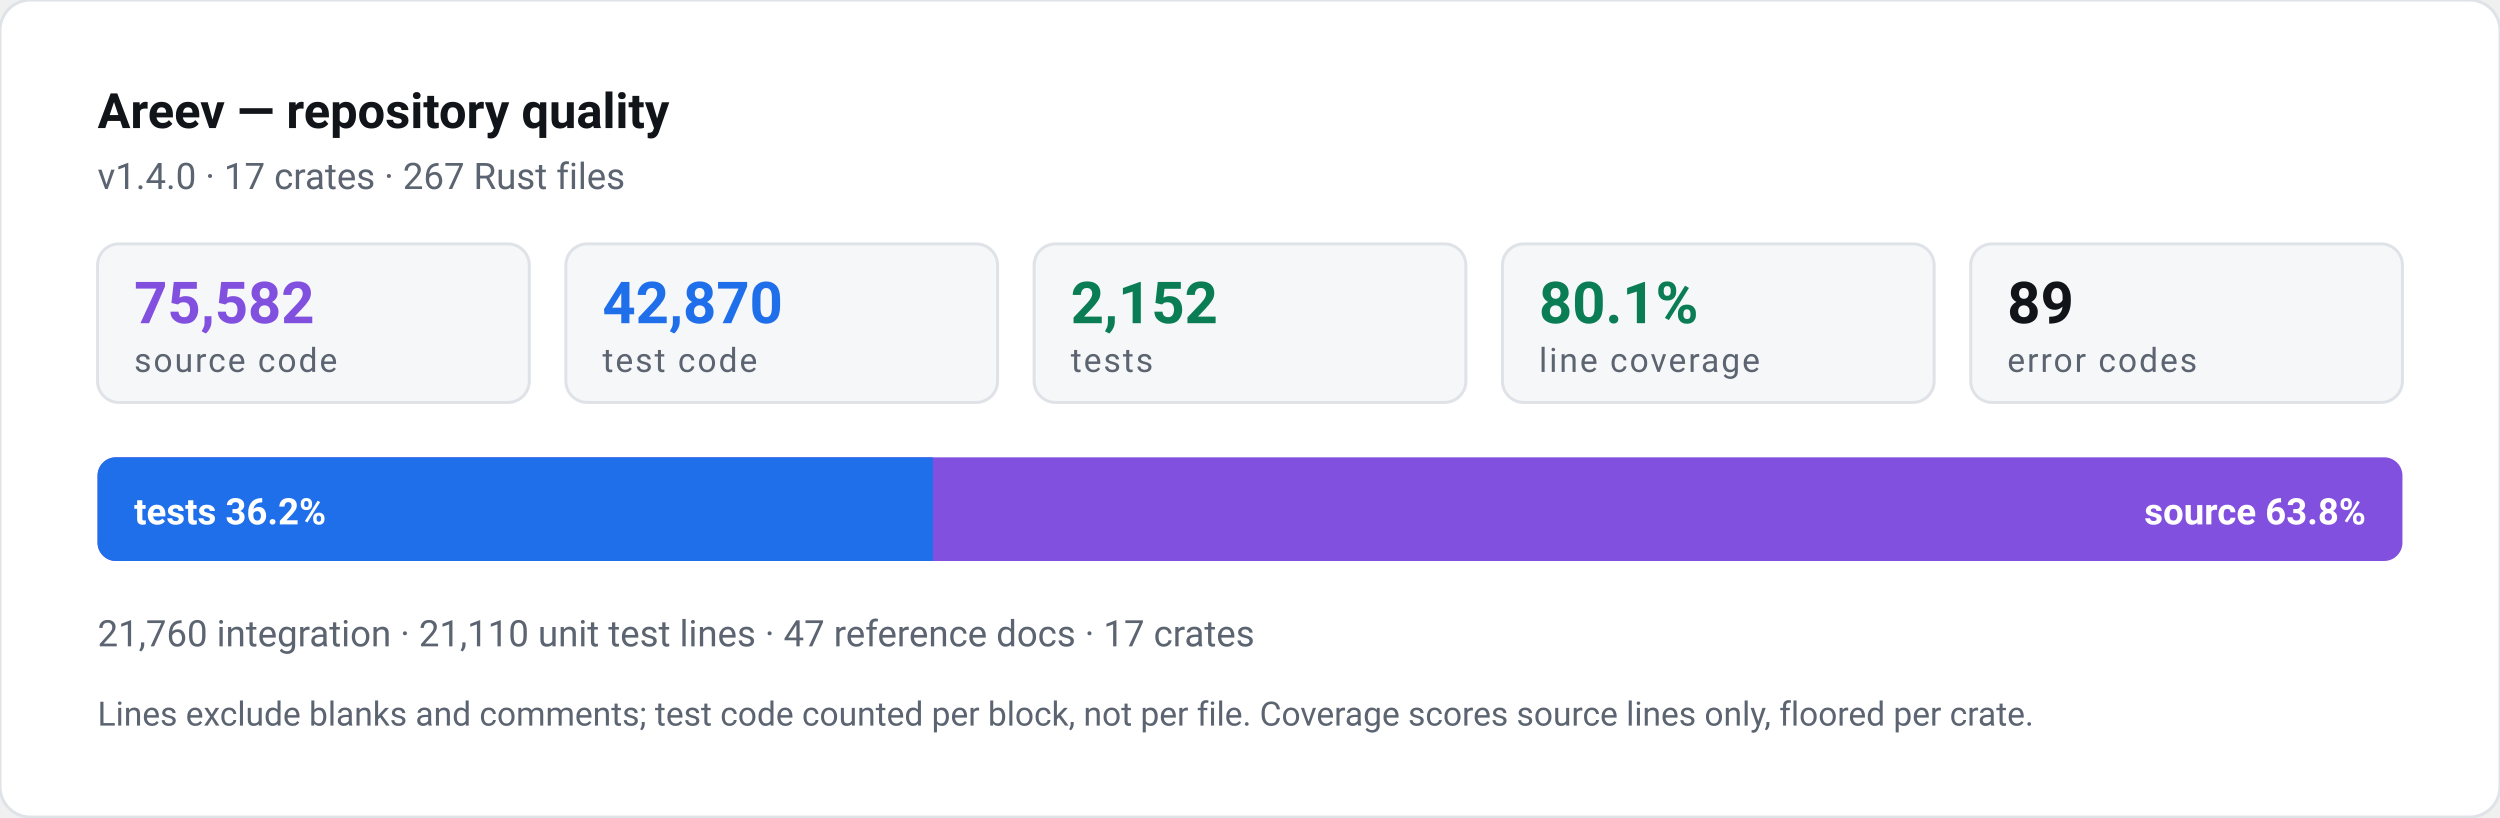
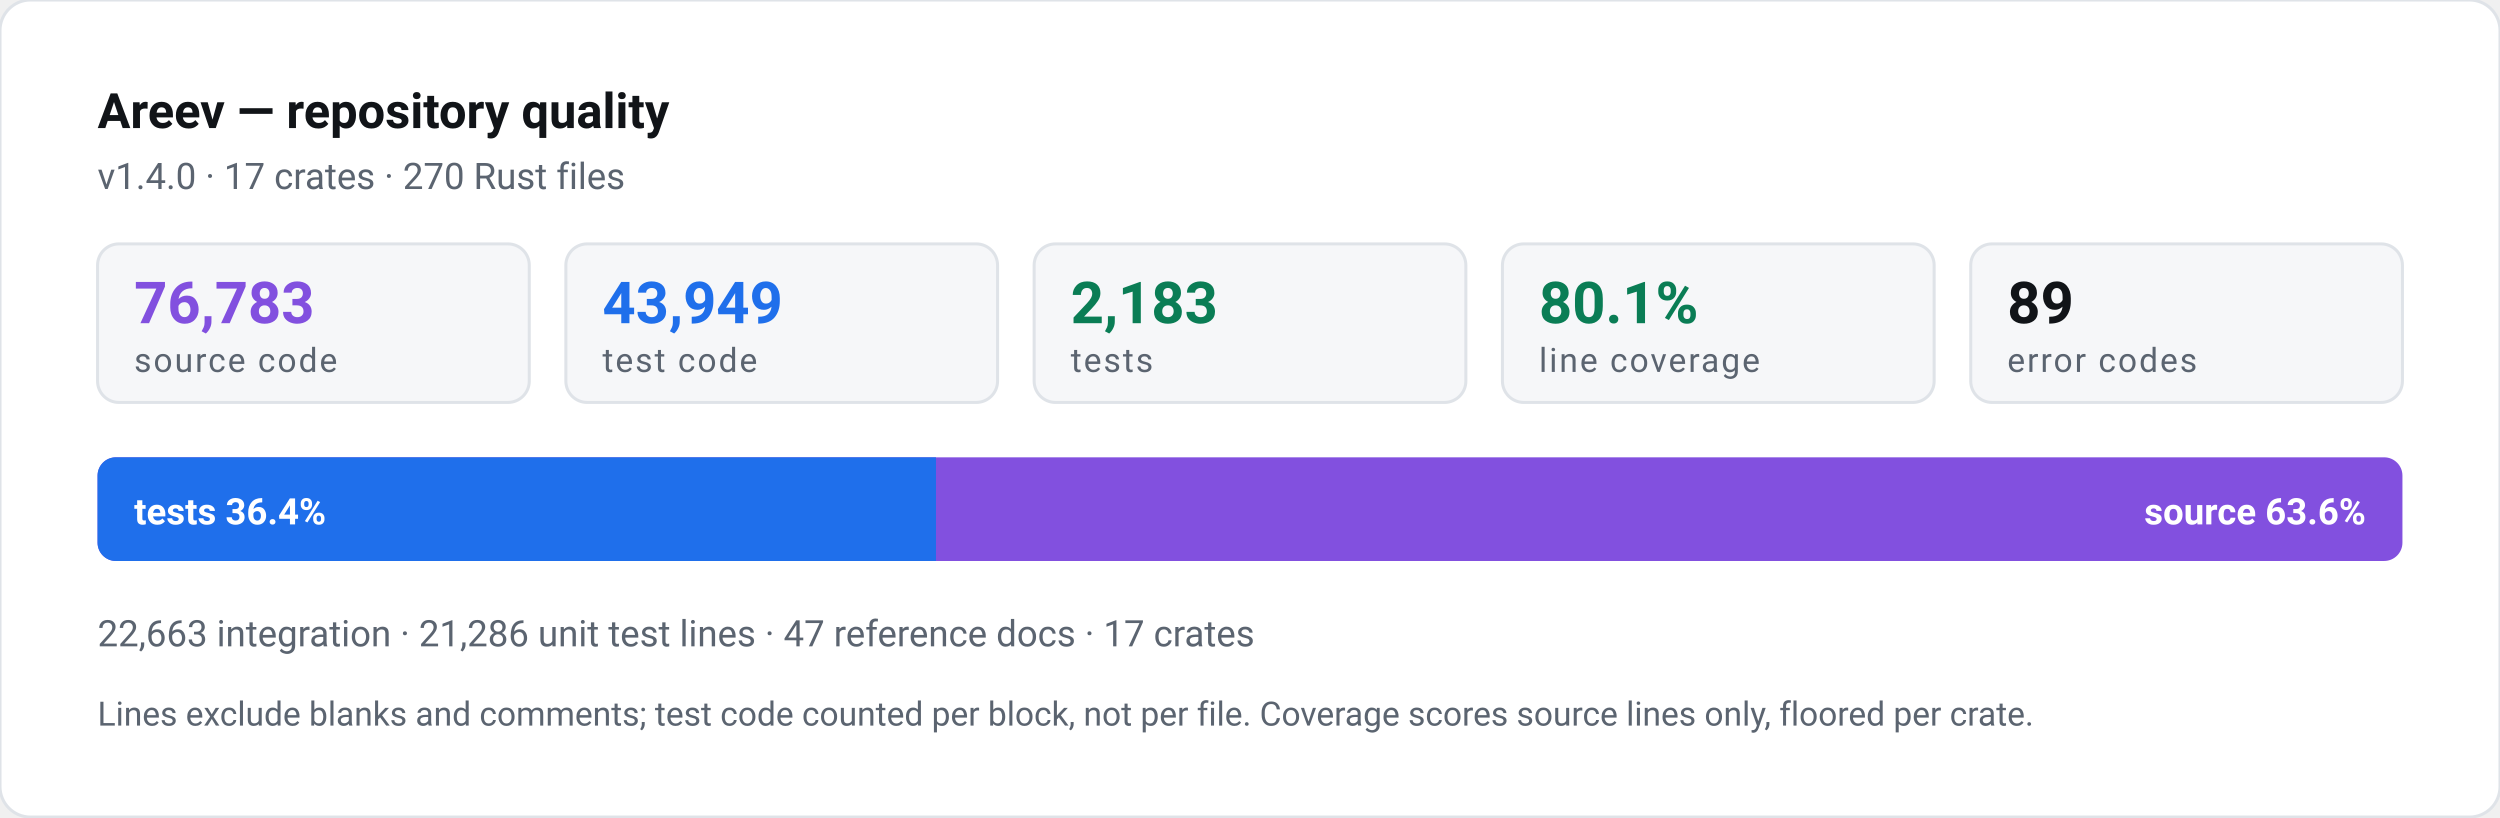
- <svg xmlns="http://www.w3.org/2000/svg" width="820" height="268" viewBox="0 0 820 268" role="img" aria-label="Areev repository quality: 42,870 lines of test code against 75,582 lines of source, 2,152 tests, 80.1% line coverage">
+ <svg xmlns="http://www.w3.org/2000/svg" width="820" height="268" viewBox="0 0 820 268" role="img" aria-label="Areev repository quality: 43,949 lines of test code against 76,783 lines of source, 2,183 tests, 80.1% line coverage">
  <style>text{font-family:ui-sans-serif,-apple-system,"Segoe UI",Roboto,Helvetica,Arial,sans-serif}.n{font-weight:700;font-variant-numeric:tabular-nums}.l{font-size:11px;letter-spacing:.06em;text-transform:uppercase}</style>
  <rect width="820" height="268" rx="10" fill="#ffffff" stroke="#dfe3e8" />
  <text x="32" y="42" class="n" font-size="16" fill="#111418">Areev — repository quality</text>
-   <text x="32" y="62" font-size="12" fill="#5b6470">v1.4.0 · 17 crates · 267 Rust files</text>
+   <text x="32" y="62" font-size="12" fill="#5b6470">v1.4.0 · 17 crates · 270 Rust files</text>
  <rect x="32.0" y="80" width="141.6" height="52" rx="7" fill="#f6f7f9" stroke="#dfe3e8" />
-   <text x="44.0" y="106" class="n" font-size="19" fill="#8250df">75,582</text>
+   <text x="44.0" y="106" class="n" font-size="19" fill="#8250df">76,783</text>
  <text x="44.0" y="122" class="l" fill="#5b6470">source code</text>
  <rect x="185.6" y="80" width="141.6" height="52" rx="7" fill="#f6f7f9" stroke="#dfe3e8" />
-   <text x="197.6" y="106" class="n" font-size="19" fill="#1f6feb">42,870</text>
+   <text x="197.6" y="106" class="n" font-size="19" fill="#1f6feb">43,949</text>
  <text x="197.6" y="122" class="l" fill="#5b6470">test code</text>
  <rect x="339.2" y="80" width="141.6" height="52" rx="7" fill="#f6f7f9" stroke="#dfe3e8" />
-   <text x="351.2" y="106" class="n" font-size="19" fill="#0a7d55">2,152</text>
+   <text x="351.2" y="106" class="n" font-size="19" fill="#0a7d55">2,183</text>
  <text x="351.2" y="122" class="l" fill="#5b6470">tests</text>
  <rect x="492.8" y="80" width="141.6" height="52" rx="7" fill="#f6f7f9" stroke="#dfe3e8" />
  <text x="504.8" y="106" class="n" font-size="19" fill="#0a7d55">80.1%</text>
  <text x="504.8" y="122" class="l" fill="#5b6470">line coverage</text>
  <rect x="646.4" y="80" width="141.6" height="52" rx="7" fill="#f6f7f9" stroke="#dfe3e8" />
  <text x="658.4" y="106" class="n" font-size="19" fill="#111418">89</text>
  <text x="658.4" y="122" class="l" fill="#5b6470">error codes</text>
  <rect x="32" y="150" width="756" height="34" rx="6" fill="#8250df" />
-   <path d="M32 156a6 6 0 0 1 6-6h268v34h-268a6 6 0 0 1-6-6z" fill="#1f6feb" />
-   <text x="44" y="172" class="n" font-size="12" fill="#ffffff">tests 36.2%</text>
-   <text x="776" y="172" class="n" font-size="12" fill="#ffffff" text-anchor="end">source 63.8%</text>
-   <text x="32" y="212" font-size="12" fill="#5b6470">21,760 integration · 21,110 unit test lines · 47 reference docs · 17 crates</text>
+   <path d="M32 156a6 6 0 0 1 6-6h269v34h-269a6 6 0 0 1-6-6z" fill="#1f6feb" />
+   <text x="44" y="172" class="n" font-size="12" fill="#ffffff">tests 36.4%</text>
+   <text x="776" y="172" class="n" font-size="12" fill="#ffffff" text-anchor="end">source 63.6%</text>
+   <text x="32" y="212" font-size="12" fill="#5b6470">22,663 integration · 21,286 unit test lines · 47 reference docs · 17 crates</text>
  <text x="32" y="238" font-size="11" fill="#5b6470">Lines exclude blanks and comments; test code counted per block, not per file. Coverage scores source lines only, floored per crate.</text>
</svg>
